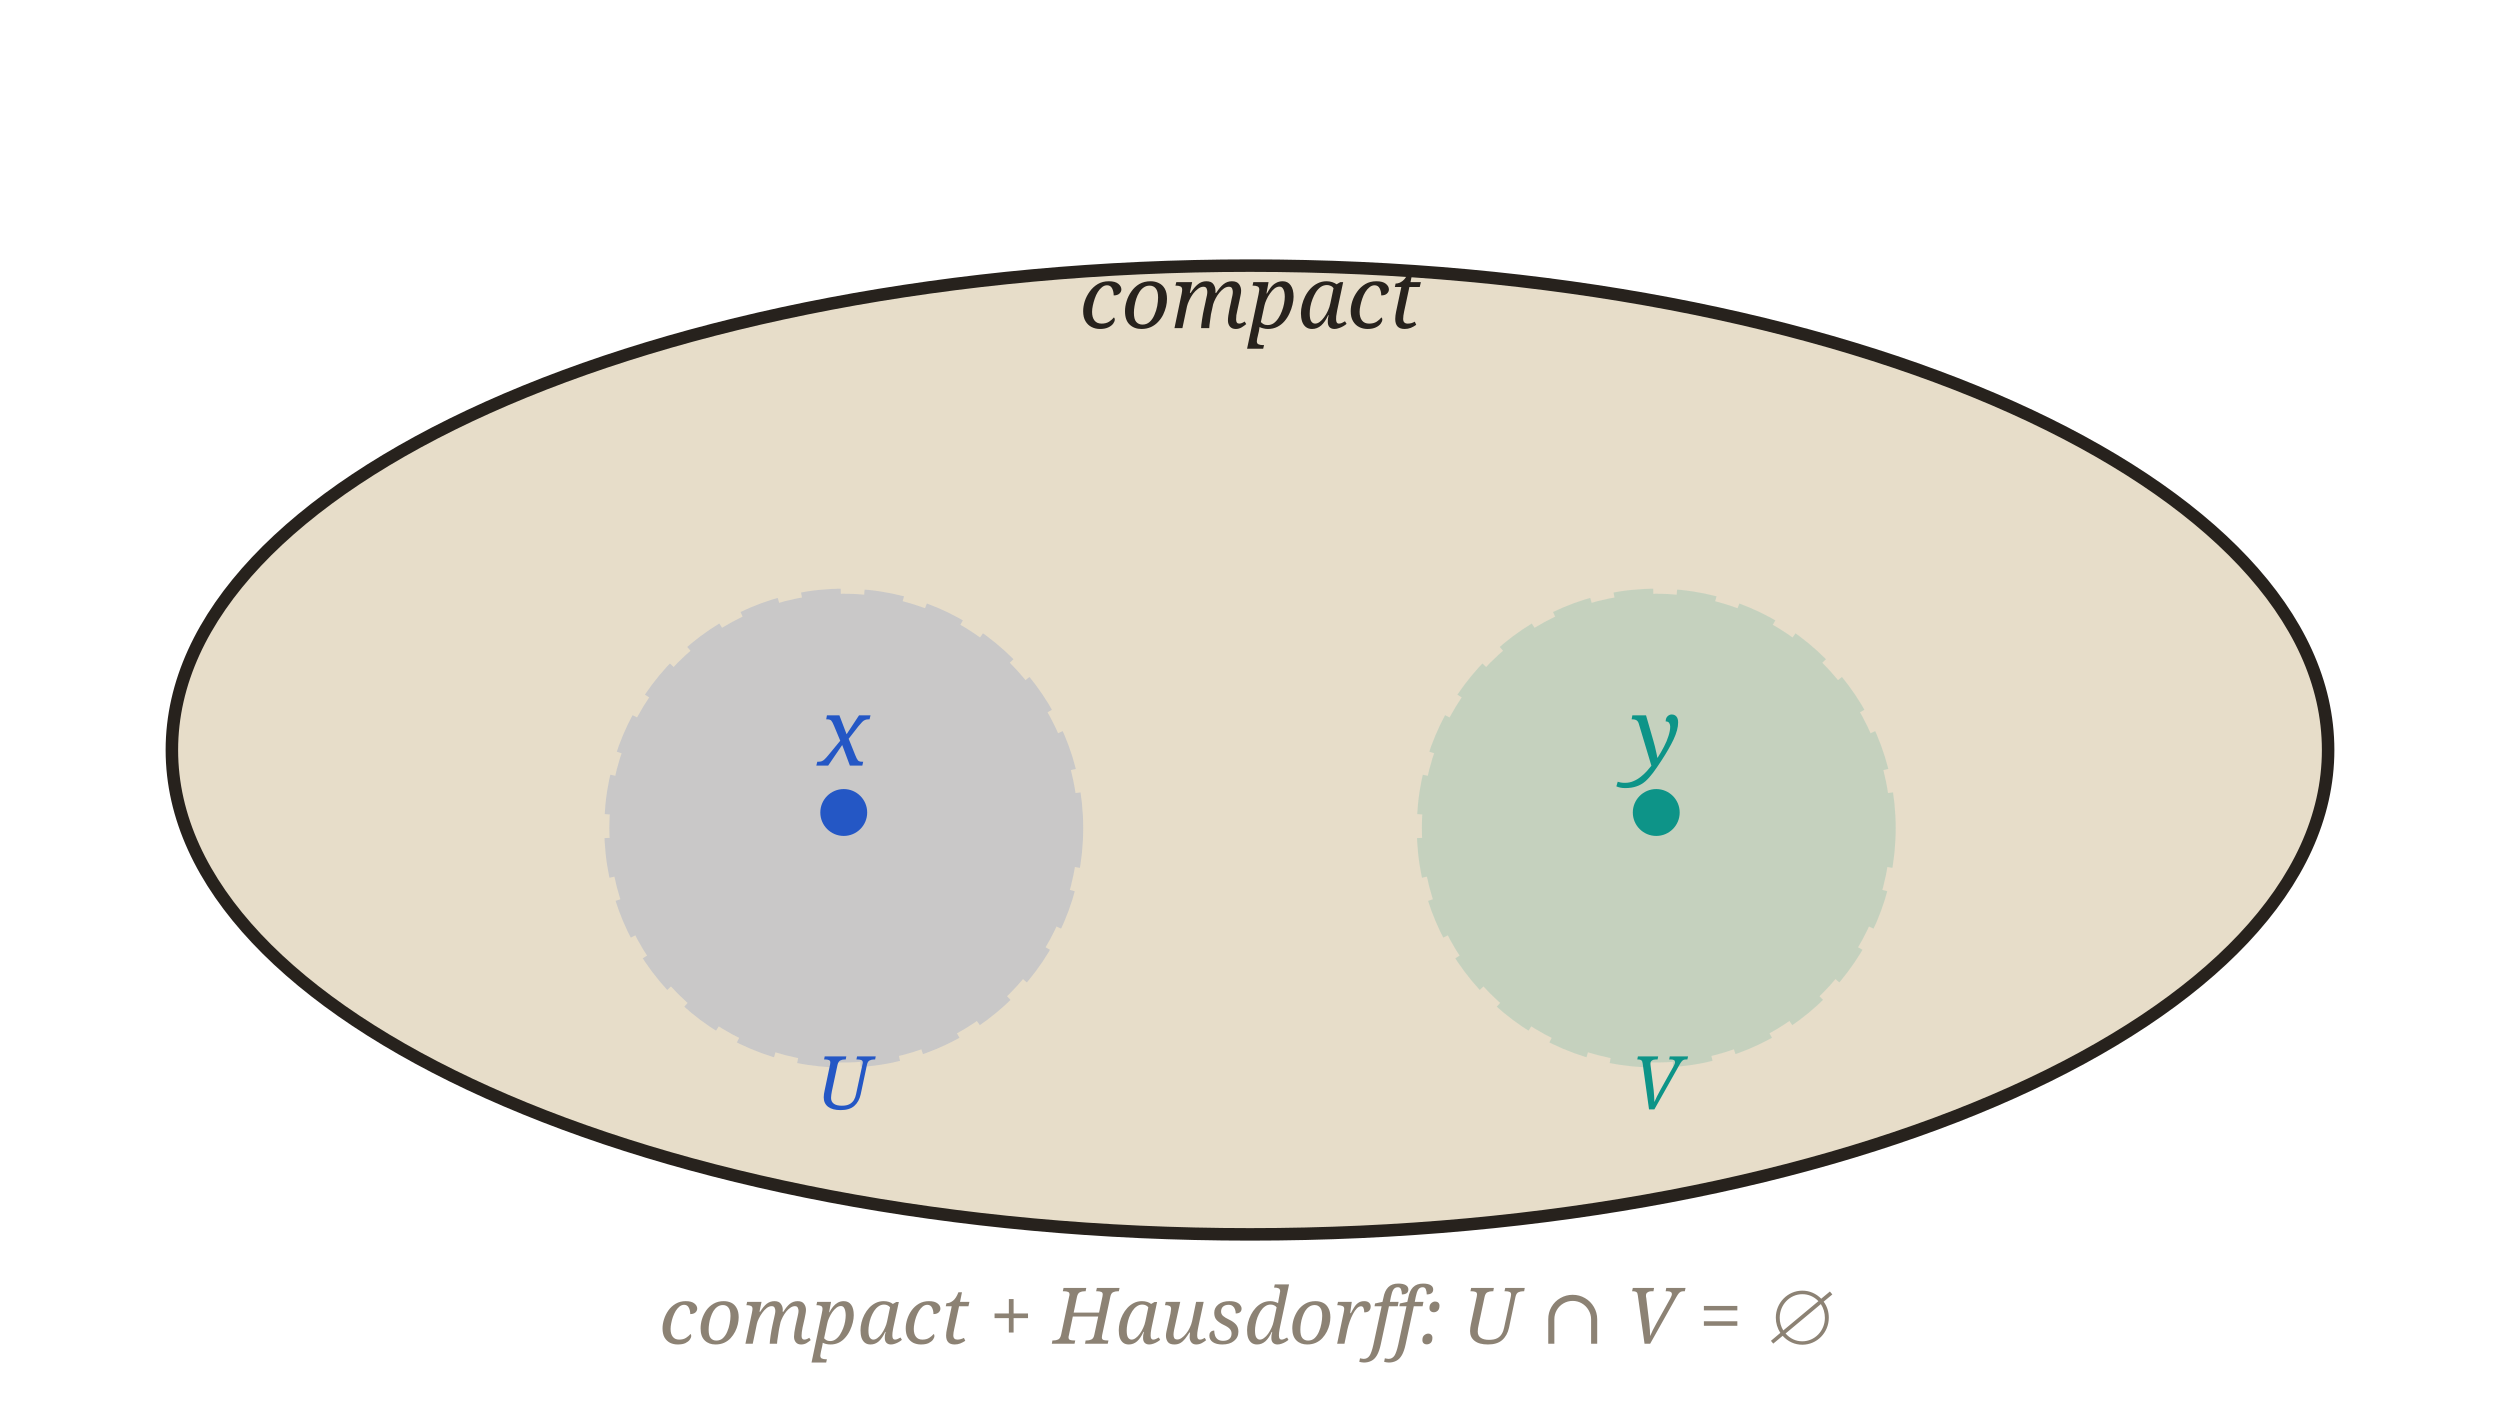
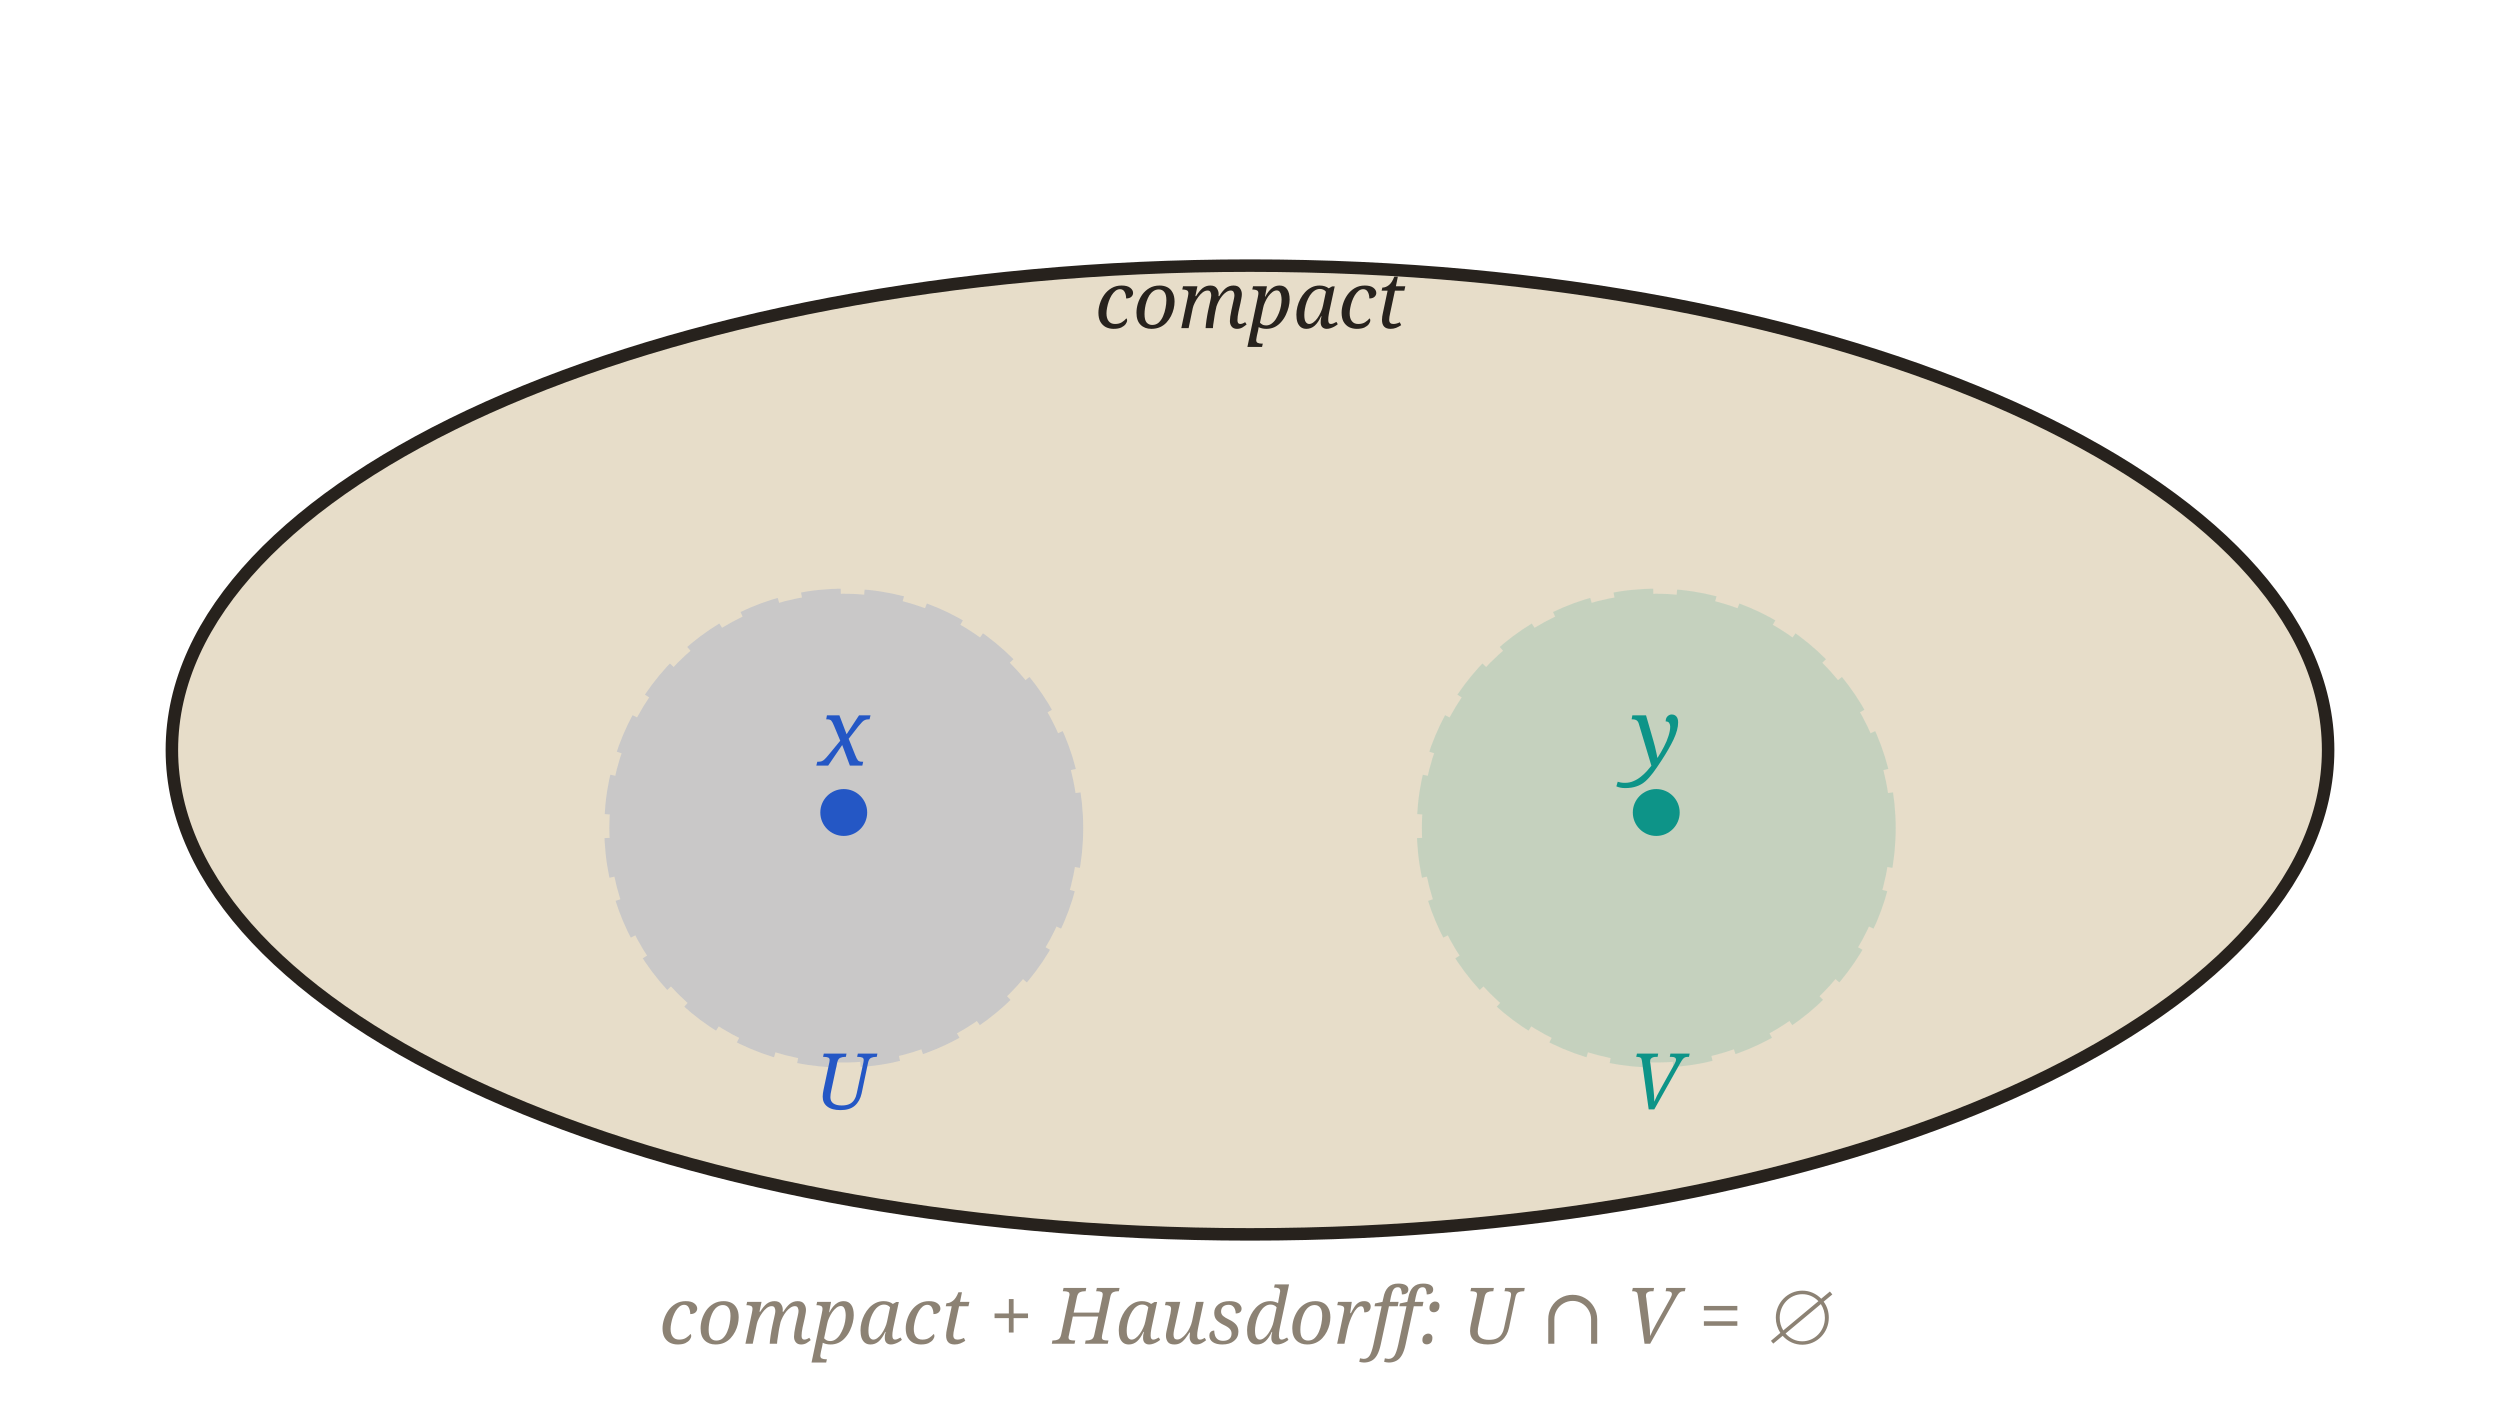
<svg xmlns="http://www.w3.org/2000/svg" viewBox="0 0 320 180" font-family="'Newsreader',Georgia,serif" role="img">
  <ellipse cx="160" cy="96" rx="138" ry="62" fill="var(--dia-fill,#e7ddc9)" stroke="var(--dia-ink,#27221d)" stroke-width="1.6" />
-   <text x="160" y="42" font-size="11" fill="var(--dia-ink,#27221d)" text-anchor="middle" font-style="italic">compact</text>
+   <text x="160" y="42" font-size="10" fill="var(--dia-ink,#27221d)" text-anchor="middle" font-style="italic">compact</text>
  <circle cx="108" cy="104" r="3" fill="var(--dia-acc,#2457c5)" />
  <text x="108" y="98" font-size="12" fill="var(--dia-acc,#2457c5)" text-anchor="middle" font-style="italic">x</text>
  <circle cx="212" cy="104" r="3" fill="var(--dia-acc2,#0d9488)" />
  <text x="212" y="98" font-size="12" fill="var(--dia-acc2,#0d9488)" text-anchor="middle" font-style="italic">y</text>
  <circle cx="108" cy="106" r="30" fill="var(--dia-acc,#2457c5)" opacity="0.16" stroke="var(--dia-acc,#2457c5)" stroke-width="1.3" stroke-dasharray="5 3" />
  <circle cx="212" cy="106" r="30" fill="var(--dia-acc2,#0d9488)" opacity="0.16" stroke="var(--dia-acc2,#0d9488)" stroke-width="1.3" stroke-dasharray="5 3" />
-   <text x="108" y="142" font-size="9.5" fill="var(--dia-acc,#2457c5)" text-anchor="middle" font-style="italic">U</text>
-   <text x="212" y="142" font-size="9.5" fill="var(--dia-acc2,#0d9488)" text-anchor="middle" font-style="italic">V</text>
+   <text x="108" y="142" font-size="10" fill="var(--dia-acc,#2457c5)" text-anchor="middle" font-style="italic">U</text>
+   <text x="212" y="142" font-size="10" fill="var(--dia-acc2,#0d9488)" text-anchor="middle" font-style="italic">V</text>
  <text x="160" y="172" font-size="10" fill="var(--dia-mut,#8c8274)" text-anchor="middle" font-style="italic">compact +
    Hausdorff: U ∩ V = ∅</text>
</svg>
